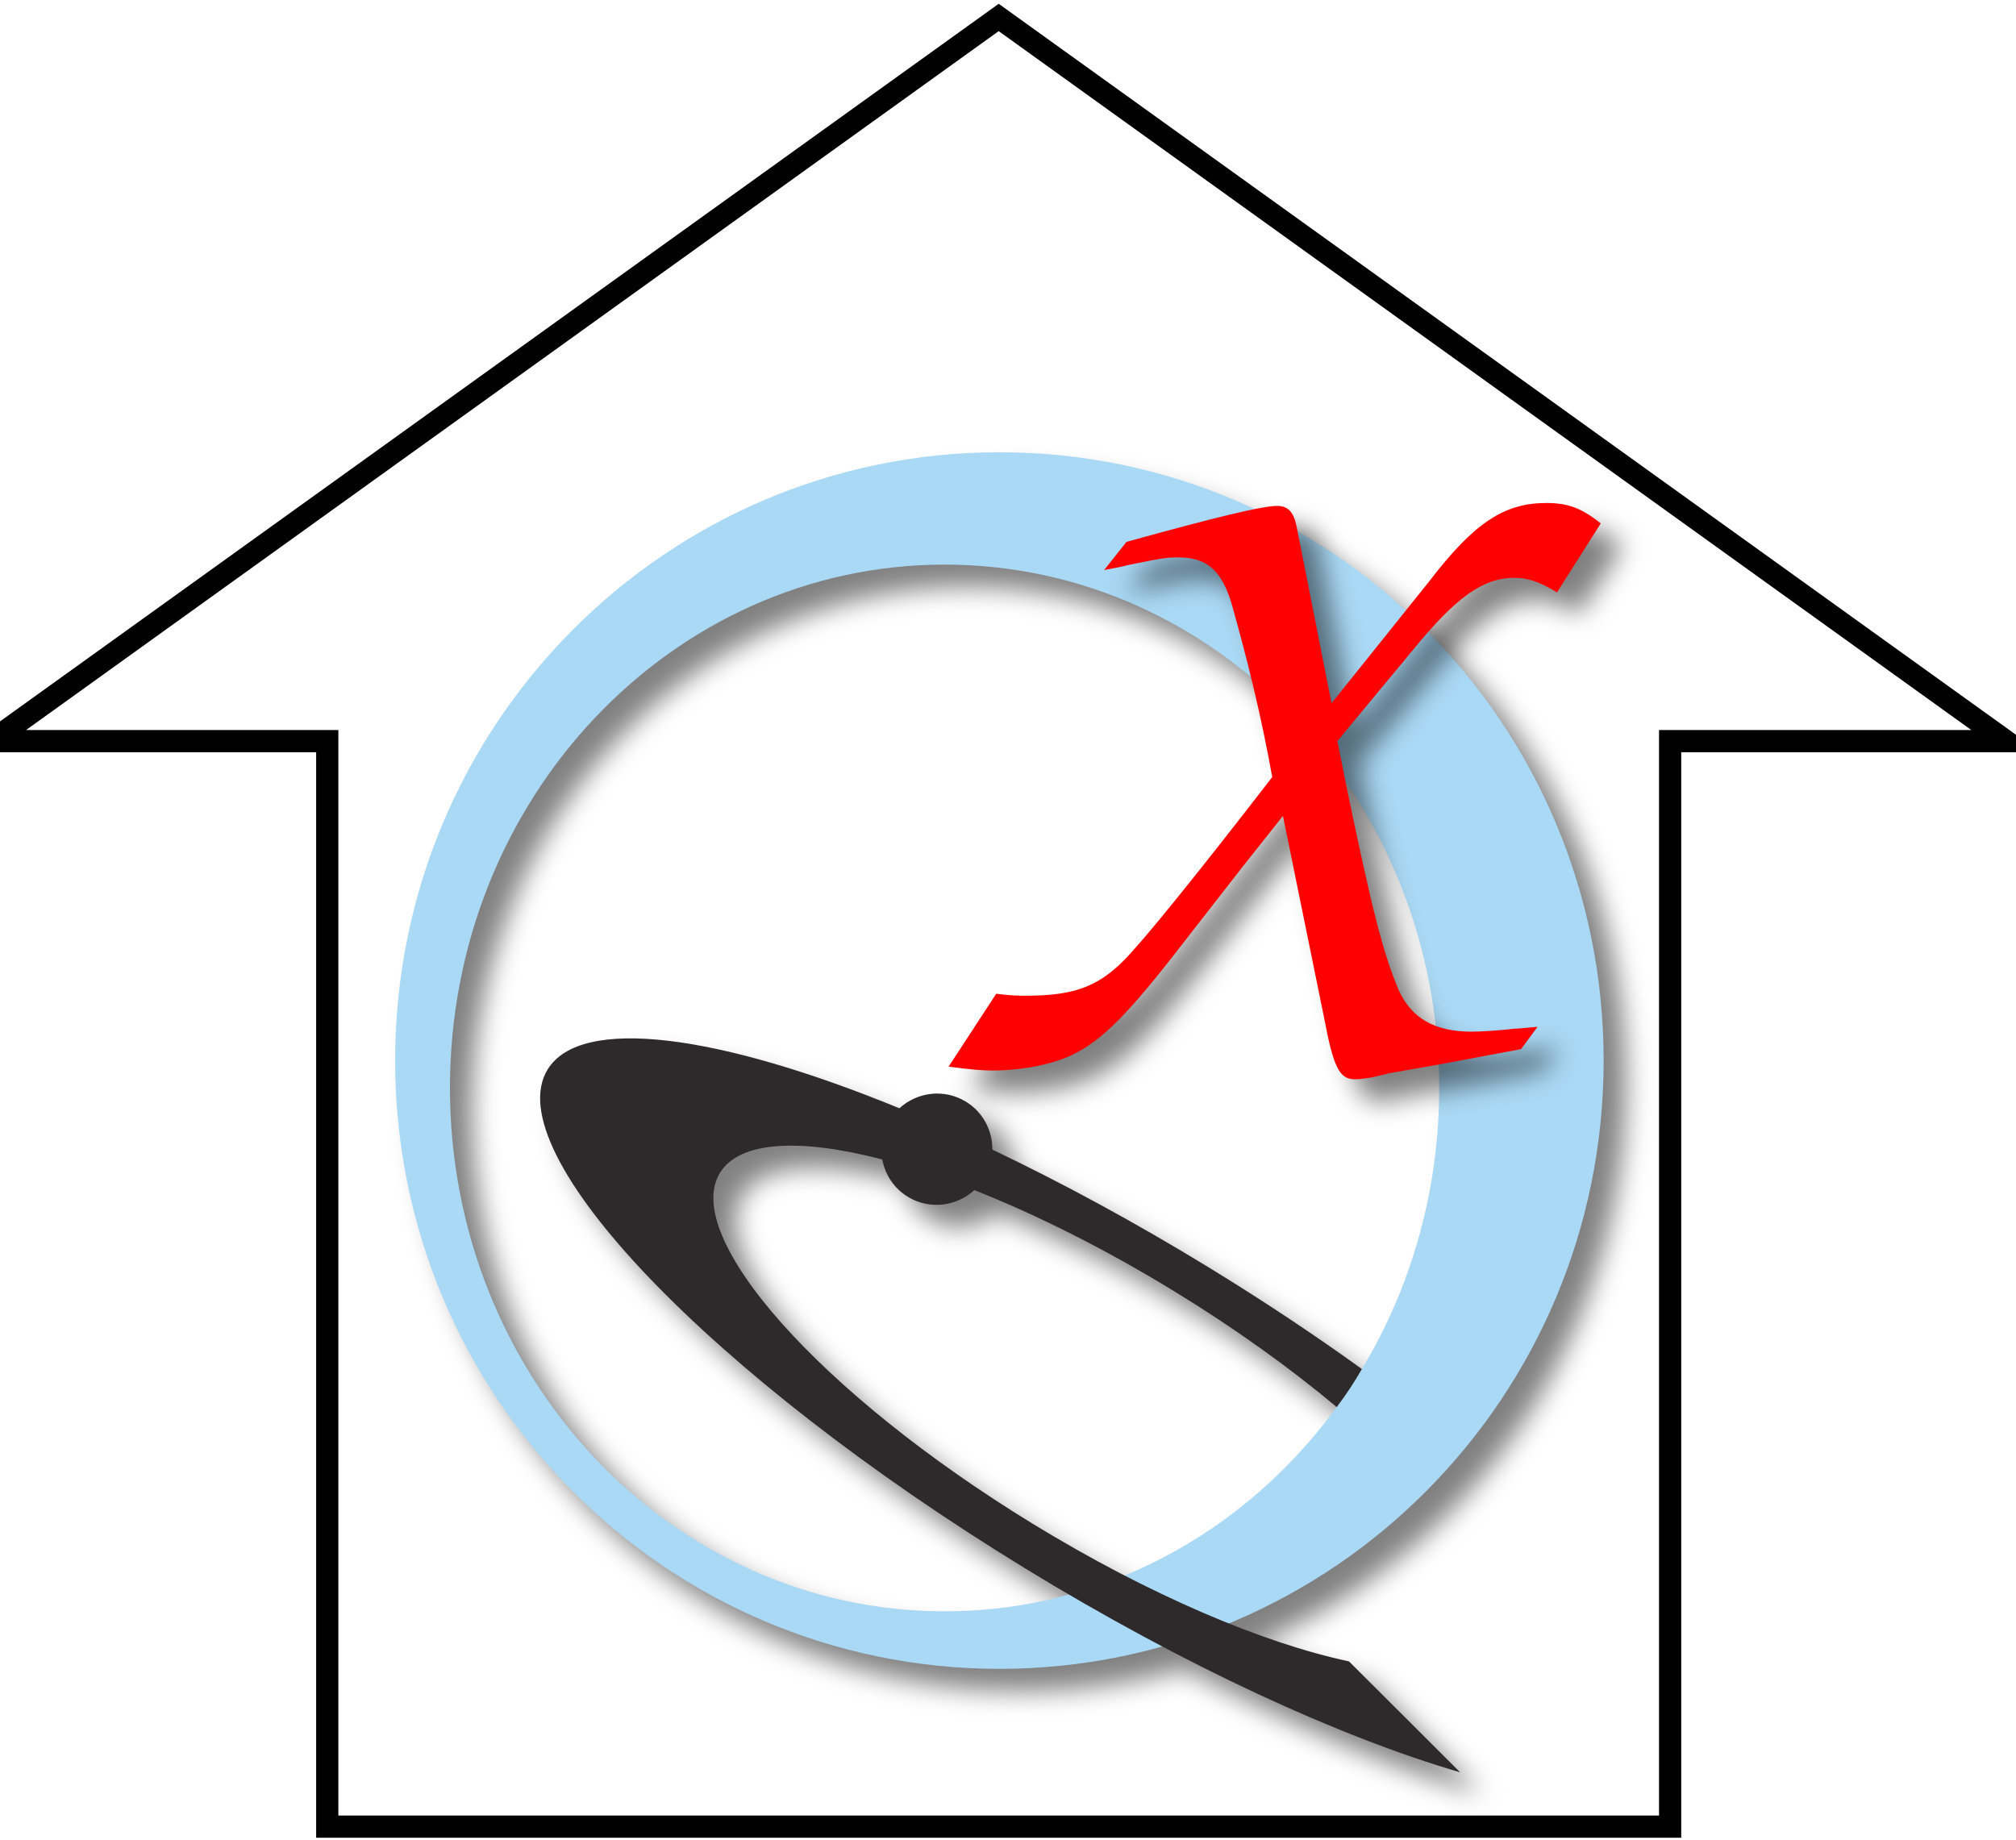
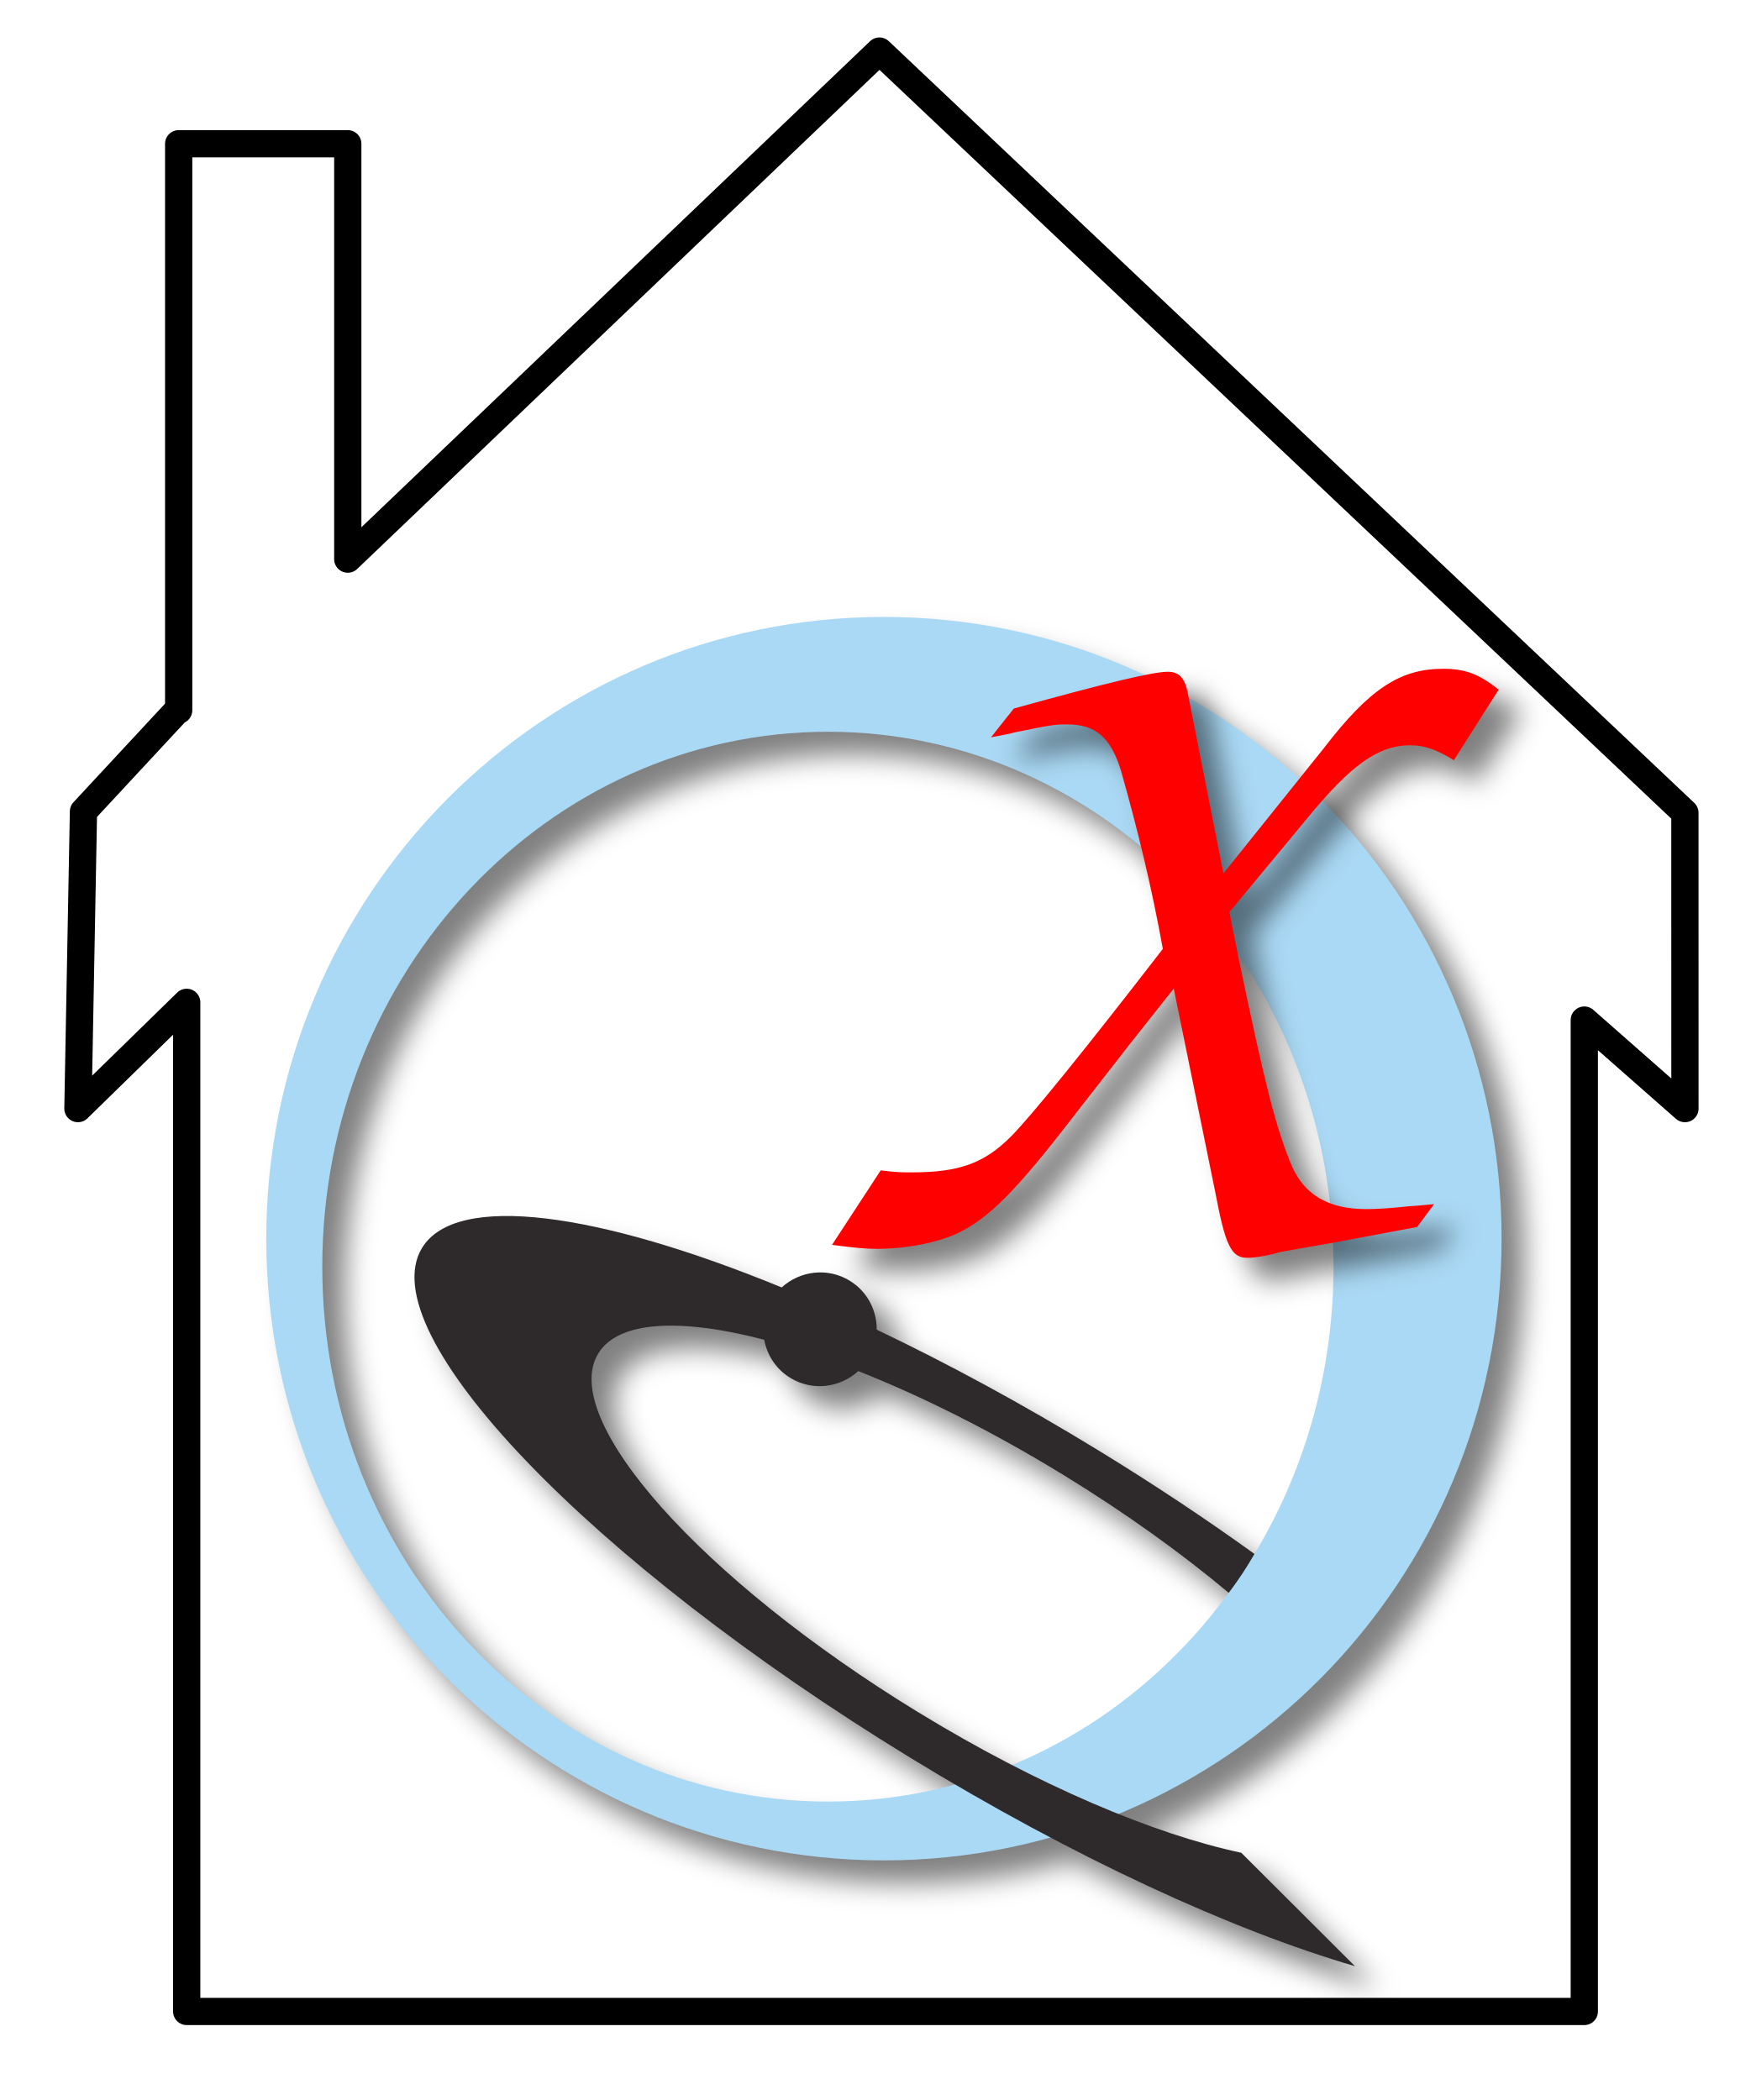
- <svg xmlns="http://www.w3.org/2000/svg" xmlns:xlink="http://www.w3.org/1999/xlink" version="1.1" id="svg2" x="0px" y="0px" width="907.505px" height="828.361px" viewBox="-145.12 -182.361 907.505 828.361" enable-background="new -145.12 -182.361 907.505 828.361" xml:space="preserve">
-   <filter style="color-interpolation-filters:sRGB;" id="filter4198">
-     <feFlood result="flood" flood-color="rgb(0,0,0)" flood-opacity="0.498" id="feFlood4200" />
-     <feComposite operator="in" in2="SourceGraphic" in="flood" result="composite1" id="feComposite4202" />
-     <feGaussianBlur in="composite1" stdDeviation="4.7" result="blur" id="feGaussianBlur4204" />
-     <feOffset dy="8" dx="8" result="offset" id="feOffset4206" />
-     <feComposite operator="over" in2="offset" in="SourceGraphic" result="composite2" id="feComposite4208" />
+ <svg xmlns="http://www.w3.org/2000/svg" xmlns:xlink="http://www.w3.org/1999/xlink" version="1.1" id="svg2" x="0px" y="0px" width="773px" height="925px" viewBox="-84.5 -250.5 773 925" enable-background="new -84.5 -250.5 773 925" xml:space="preserve">
+   <filter id="filter4198" style="color-interpolation-filters:sRGB;">
+     <feFlood flood-color="rgb(0,0,0)" id="feFlood4200" result="flood" flood-opacity="0.498" />
+     <feComposite id="feComposite4202" result="composite1" in="flood" in2="SourceGraphic" operator="in" />
+     <feGaussianBlur id="feGaussianBlur4204" result="blur" in="composite1" stdDeviation="4.7" />
+     <feOffset id="feOffset4206" result="offset" dy="8" dx="8" />
+     <feComposite id="feComposite4208" result="composite2" in="SourceGraphic" in2="offset" operator="over" />
  </filter>
-   <filter style="color-interpolation-filters:sRGB;" id="filter4186">
-     <feFlood result="flood" flood-color="rgb(0,0,0)" flood-opacity="0.498" id="feFlood4188" />
-     <feComposite operator="in" in2="SourceGraphic" in="flood" result="composite1" id="feComposite4190" />
-     <feGaussianBlur in="composite1" stdDeviation="4.7" result="blur" id="feGaussianBlur4192" />
-     <feOffset dy="-8" dx="8" result="offset" id="feOffset4194" />
-     <feComposite operator="over" in2="offset" in="SourceGraphic" result="composite2" id="feComposite4196" />
+   <filter id="filter4186" style="color-interpolation-filters:sRGB;">
+     <feFlood flood-color="rgb(0,0,0)" id="feFlood4188" result="flood" flood-opacity="0.498" />
+     <feComposite id="feComposite4190" result="composite1" in="flood" in2="SourceGraphic" operator="in" />
+     <feGaussianBlur id="feGaussianBlur4192" result="blur" in="composite1" stdDeviation="4.7" />
+     <feOffset id="feOffset4194" result="offset" dy="-8" dx="8" />
+     <feComposite id="feComposite4196" result="composite2" in="SourceGraphic" in2="offset" operator="over" />
  </filter>
  <g id="g10" transform="matrix(1.25,0,0,-1.25,0,640)">
    <g id="g12" filter="url(#filter4186)">
      <g>
        <g>
          <defs>
            <rect id="SVGID_1_" x="-64" y="-64" width="640" height="640" />
          </defs>
          <clipPath id="SVGID_2_">
            <use xlink:href="#SVGID_1_" overflow="visible" />
          </clipPath>
        </g>
      </g>
      <g>
        <g>
          <defs>
            <rect id="SVGID_3_" x="-64" y="-64" width="640" height="640" />
          </defs>
          <clipPath id="SVGID_4_">
            <use xlink:href="#SVGID_3_" overflow="visible" />
          </clipPath>
          <g id="g14_1_" clip-path="url(#SVGID_4_)">
            <g id="g20_1_" transform="translate(224.0718,77.5586)">
              <path id="path22_1_" fill="#AAD9F5" d="M0,0c-98.377,0-178.128,84.388-178.128,188.49        c0,104.1,79.751,188.49,178.128,188.49c98.377,0,178.128-84.39,178.128-188.49C178.128,84.388,98.377,0,0,0 M19.737,417.441        c-120.178,0-217.602-98.087-217.602-219.083c0-120.995,97.424-219.083,217.602-219.083        c120.179,0,217.603,98.088,217.603,219.083C237.34,319.354,139.916,417.441,19.737,417.441" />
            </g>
            <g id="g24_1_" transform="translate(369.6914,59.5215)">
              <path id="path26_1_" fill="#2E292A" d="M0,0c-30.819,6.541-71.937,23.895-113.963,49.616        c-76.291,46.683-126.683,103.246-112.552,126.338c7.057,11.533,28.872,12.533,58.447,4.83        c1.011-5.385,4.137-10.345,9.178-13.433c7.81-4.777,17.545-3.502,23.974,2.384c22.399-8.866,47.09-21.19,72.119-36.505        c21.908-13.409,41.672-27.625,58.391-41.634c3.67,4.895,6.342,8.995,9.063,13.702c-17.053,12.289-35.481,24.562-54.998,36.506        c-26.763,16.375-53.134,30.634-78.08,42.519c0.043,6.8-3.298,13.454-9.519,17.26c-7.805,4.777-17.528,3.504-23.958-2.373        c-64.818,26.596-114.704,33.544-126.688,13.958c-18.304-29.909,58.69-110.35,171.971-179.668        C-59.127-1.682-3.342-27.235,40.053-39.965L0,0z" />
            </g>
          </g>
        </g>
      </g>
      <g>
        <g>
          <defs>
            <rect id="SVGID_5_" x="-64" y="-64" width="640" height="640" />
          </defs>
          <clipPath id="SVGID_6_">
            <use xlink:href="#SVGID_5_" overflow="visible" />
          </clipPath>
        </g>
      </g>
    </g>
    <g id="text4154" transform="matrix(1,0,0,-1,-44.4878,29.14718)" filter="url(#filter4198)">
      <path id="path4230_1_" fill="#FF0000" d="M482.106-258.931c-3.85,0.35-7.35,0.7-8.4,0.7c-6.3,0.7-11.9,1.05-15.4,1.05    c-13.3,0-21.7-4.9-26.25-15.05c-5.6-13.3-9.45-28.35-18.9-73.85l-3.15-15.75l27.3-32.9c15.4-18.9,25.2-25.9,36.4-25.9    c4.9,0,9.1,1.4,15.4,5.25l15.75-24.85c-7-5.6-11.9-7.35-19.6-7.35c-15.05,0-25.9,7-42,28l-35.35,44.1l-12.6-63.7    c-1.05-5.25-3.15-7.35-7-7.35c-5.25,0-21.35,3.85-54.25,12.95l-8.05,10.15c3.85-0.7,7.35-1.4,8.4-1.75    c13.65-2.8,14.35-2.8,18.55-2.8c10.15,0,15.4,4.9,18.9,16.45c5.95,21,10.85,41.3,14.7,62.65c-27.3,35.35-46.55,59.15-53.55,66.15    c-9.45,9.45-18.2,12.6-35,12.6c-3.15,0-5.25,0-10.85-0.7l-17.15,26.25c8.05,1.05,11.9,1.4,15.75,1.4c10.15,0,21.35-2.1,28.7-5.6    c10.85-5.25,20.3-14.7,40.25-40.6l21-26.95l14.7-18.55l14.7,72.1c3.5,18.55,5.6,22.75,11.2,22.75c2.8,0,7-0.7,11.9-2.1l19.95-3.5    l28-5.25L482.106-258.931L482.106-258.931z" />
    </g>
  </g>
  <g>
-     <g id="layer1" transform="translate(-71.835 -798.77)">
-       <g id="g6331" transform="translate(-358.67 457.9)">
-         <path id="rect3006" fill="none" stroke="#000000" stroke-width="10" d="M734.948,166.37     L281.58,492.173h151.122V980.87h604.49V492.173h151.122L734.948,166.37z" />
-       </g>
+     <g id="layer1" transform="translate(-88.641 -212.12)">
+       <path id="rect3464" fill="none" stroke="#000000" stroke-width="12" stroke-linecap="round" stroke-linejoin="round" d="    M746.131,319.632l0.014,130.298l-44.32-38.99V847.62H86.358V403.13l-47.902,46.799l2.443-130.869l41.404-44.592h0.521V24.938    h74.466v182.964L391.427-15.88L746.131,319.632L746.131,319.632z" />
    </g>
  </g>
</svg>
